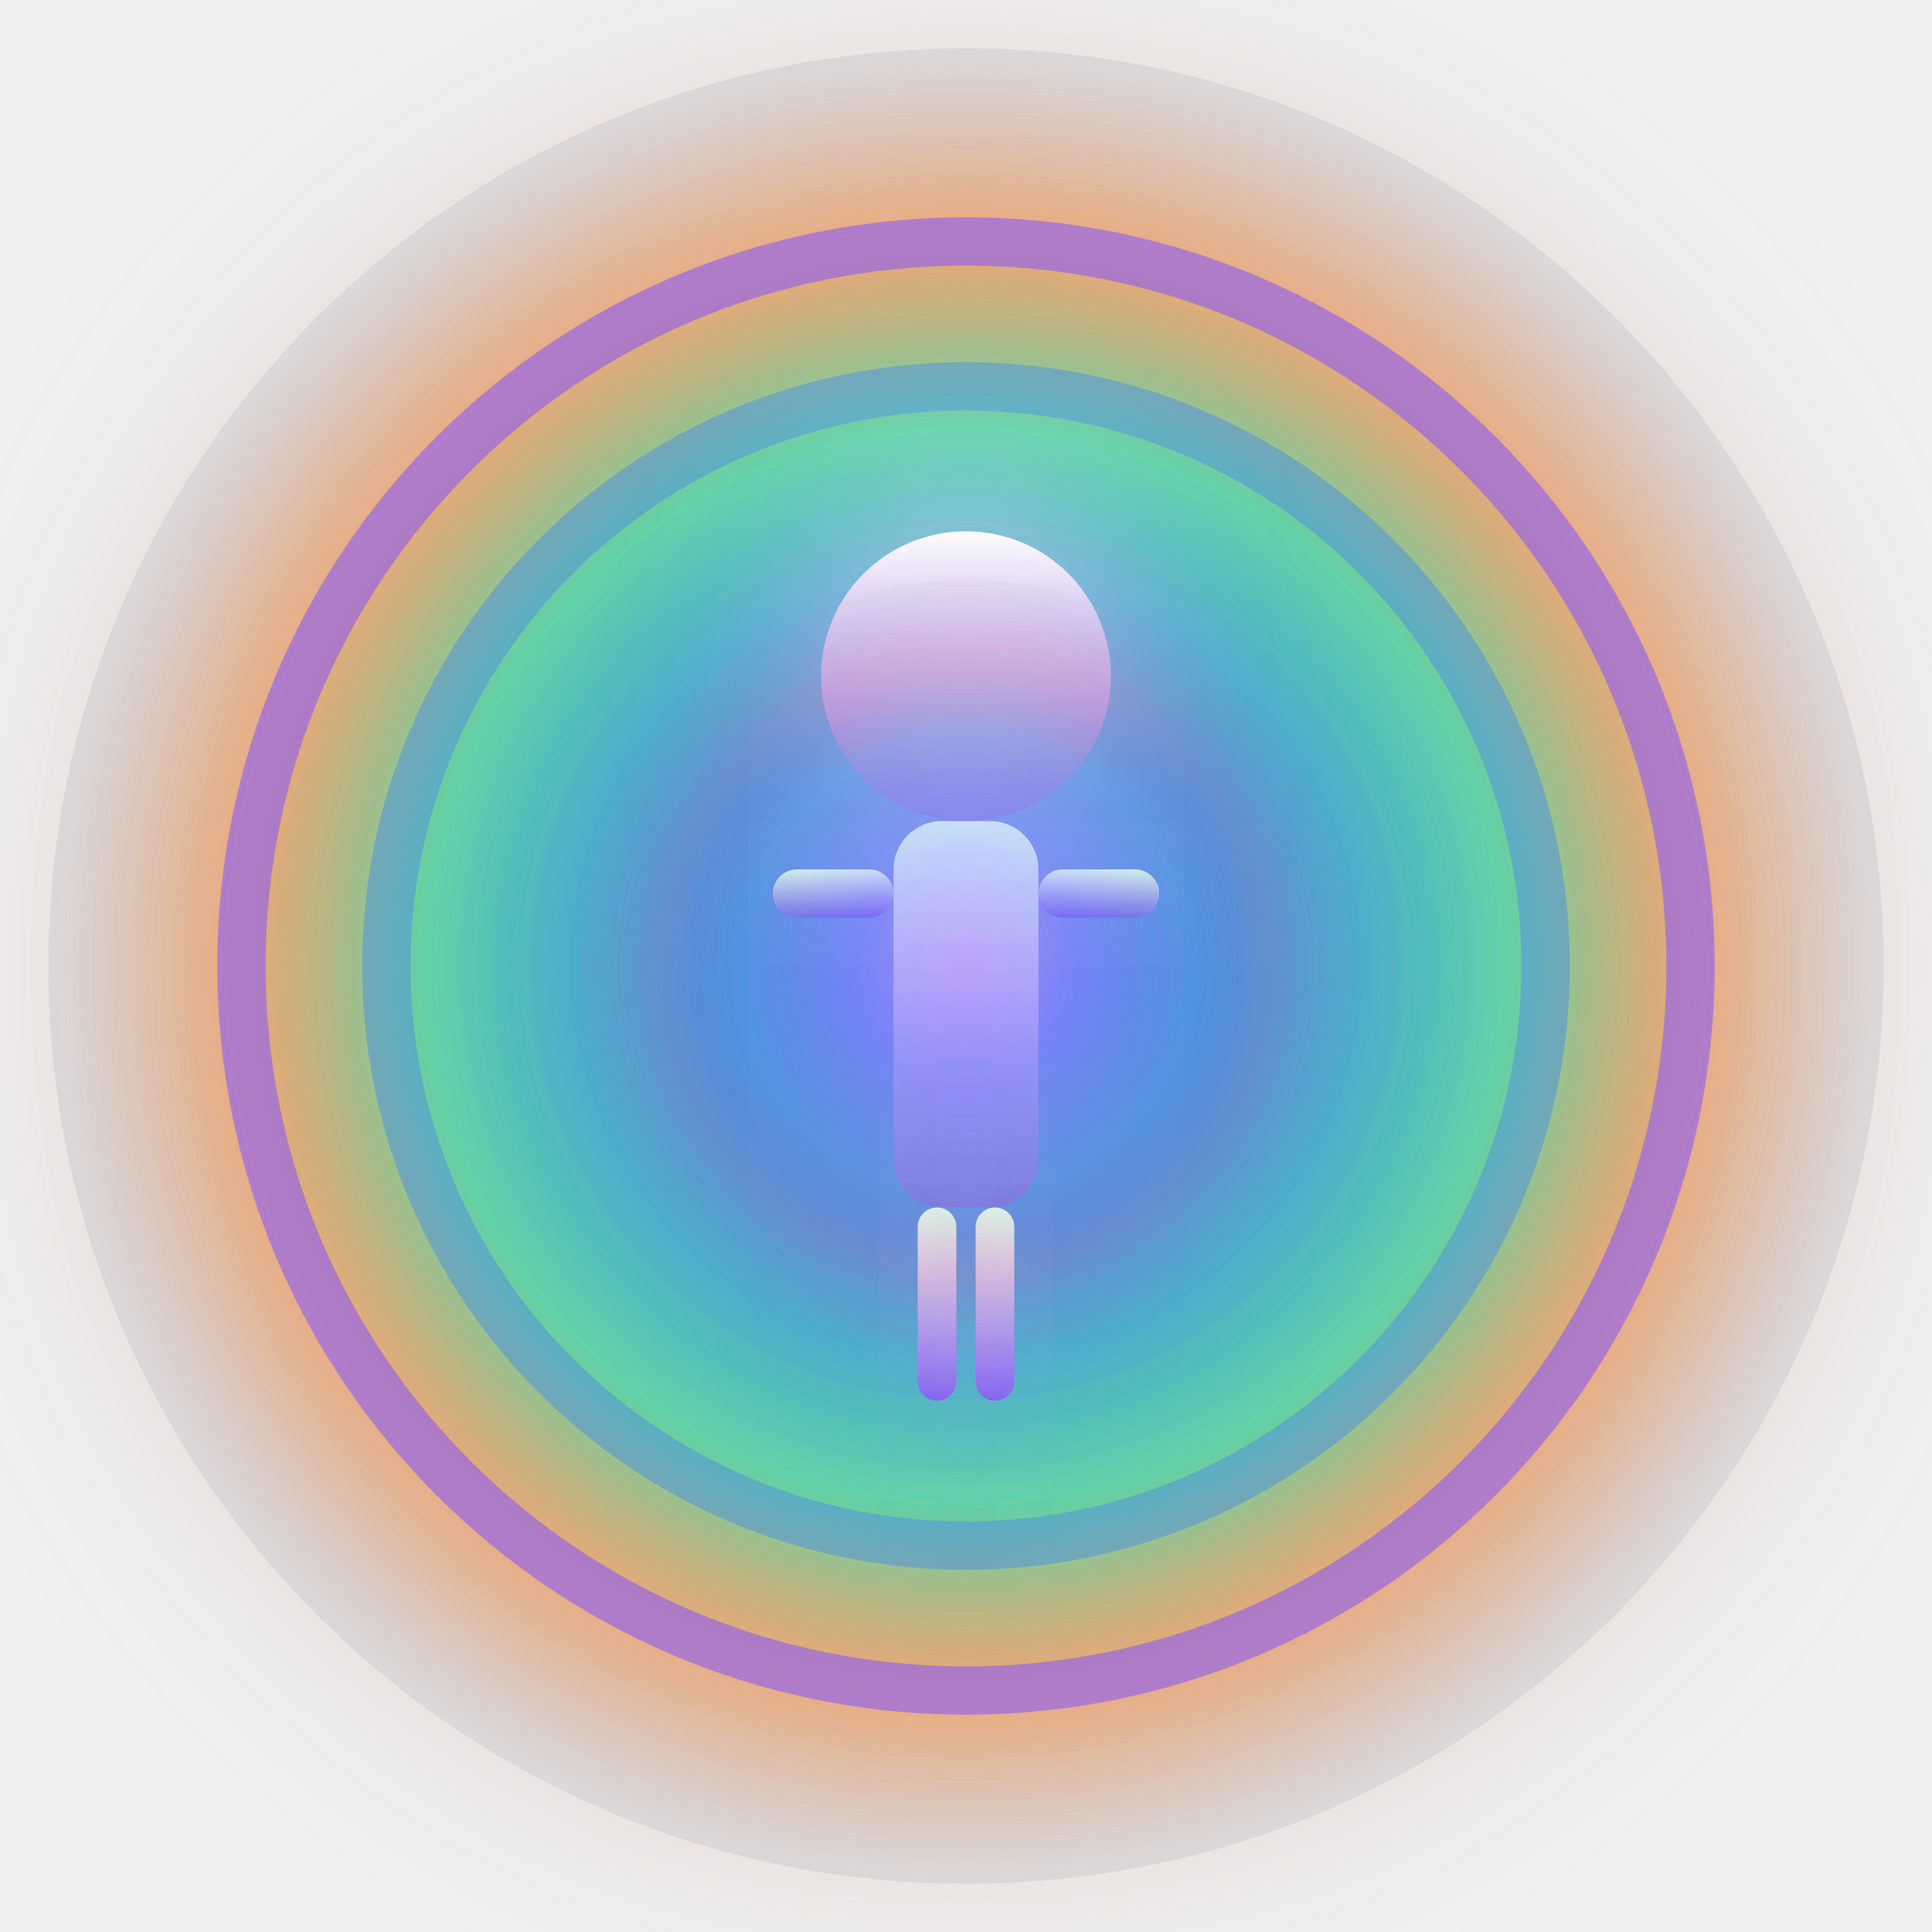
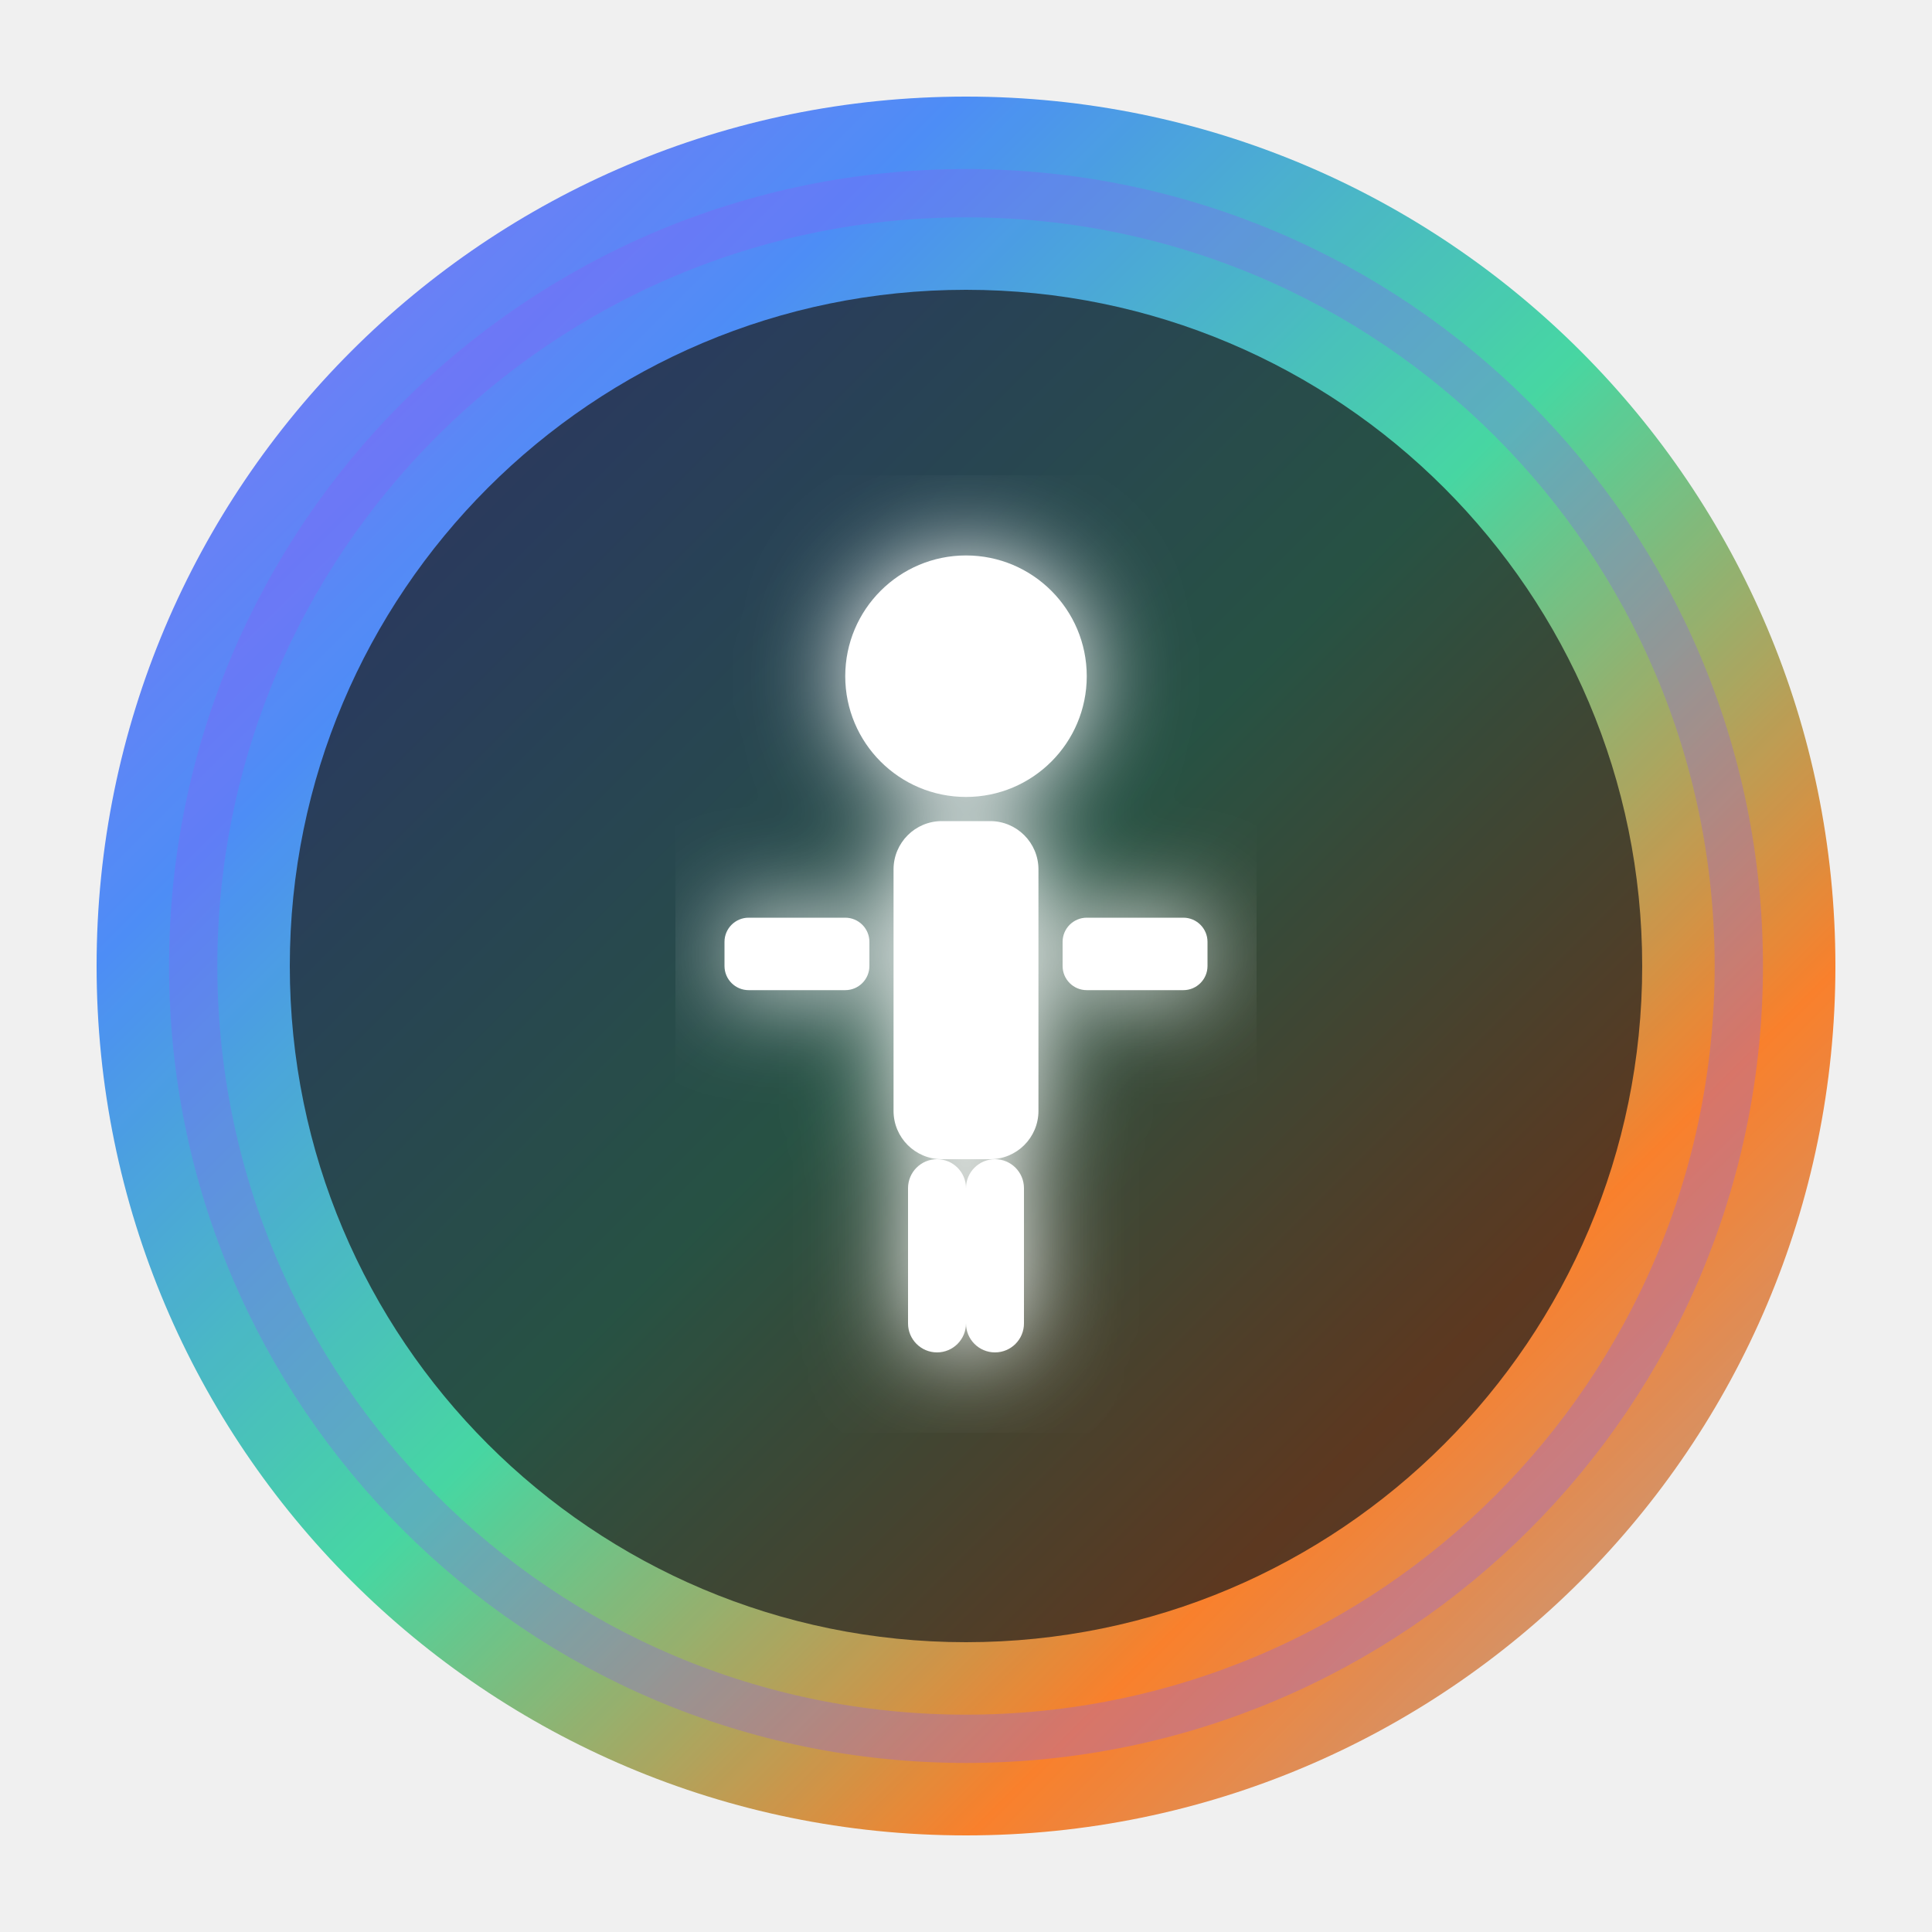
<svg xmlns="http://www.w3.org/2000/svg" width="40" height="40" viewBox="0 0 40 40">
  <defs>
-     <radialGradient id="mainAura" cx="50%" cy="50%" r="50%">
-       <stop offset="0%" style="stop-color:#8B5CF6;stop-opacity:1" />
-       <stop offset="30%" style="stop-color:#3B82F6;stop-opacity:0.8" />
-       <stop offset="60%" style="stop-color:#34D399;stop-opacity:0.6" />
-       <stop offset="80%" style="stop-color:#F97316;stop-opacity:0.4" />
-       <stop offset="100%" style="stop-color:#9CA3AF;stop-opacity:0.2" />
-     </radialGradient>
-     <linearGradient id="humanFigure" x1="0%" y1="0%" x2="0%" y2="100%">
-       <stop offset="0%" style="stop-color:#FFFFFF;stop-opacity:1" />
-       <stop offset="100%" style="stop-color:#8B5CF6;stop-opacity:0.9" />
+     <linearGradient id="auraGrad" x1="0%" y1="0%" x2="100%" y2="100%">
+       <stop offset="0%" style="stop-color:#8B5CF6" />
+       <stop offset="25%" style="stop-color:#3B82F6" />
+       <stop offset="50%" style="stop-color:#34D399" />
+       <stop offset="75%" style="stop-color:#F97316" />
+       <stop offset="100%" style="stop-color:#9CA3AF" />
    </linearGradient>
-     <filter id="strongGlow" x="-100%" y="-100%" width="300%" height="300%">
-       <feGaussianBlur stdDeviation="2" result="coloredBlur" />
+     <filter id="glow">
+       <feGaussianBlur stdDeviation="1" result="glow" />
      <feMerge>
-         <feMergeNode in="coloredBlur" />
+         <feMergeNode in="glow" />
        <feMergeNode in="SourceGraphic" />
      </feMerge>
    </filter>
  </defs>
-   <circle cx="20" cy="20" r="19" fill="url(#mainAura)" filter="url(#strongGlow)" />
-   <circle cx="20" cy="20" r="15" fill="none" stroke="#8B5CF6" stroke-width="1" opacity="0.6">
-     <animate attributeName="r" values="15;18;15" dur="2s" repeatCount="indefinite" />
-     <animate attributeName="opacity" values="0.6;0.2;0.6" dur="2s" repeatCount="indefinite" />
+   <circle cx="20" cy="20" r="18" fill="url(#auraGrad)" opacity="0.9" />
+   <circle cx="20" cy="20" r="14" fill="#1a1a1b" opacity="0.7" />
+   <g fill="white" filter="url(#glow)">
+     <circle cx="20" cy="14" r="2.5" />
+     <rect x="18.5" y="17" width="3" height="7" rx="1" />
+     <rect x="15" y="19" width="3" height="1.5" rx="0.5" />
+     <rect x="22" y="19" width="3" height="1.5" rx="0.5" />
+     <rect x="18.8" y="24" width="1.2" height="4" rx="0.6" />
+     <rect x="20" y="24" width="1.2" height="4" rx="0.6" />
+   </g>
+   <circle cx="20" cy="20" r="16" fill="none" stroke="#8B5CF6" stroke-width="1" opacity="0.3">
+     <animate attributeName="r" values="16;17;16" dur="2s" repeatCount="indefinite" />
+     <animate attributeName="opacity" values="0.3;0.1;0.3" dur="2s" repeatCount="indefinite" />
  </circle>
-   <circle cx="20" cy="20" r="12" fill="none" stroke="#3B82F6" stroke-width="1" opacity="0.4">
-     <animate attributeName="r" values="12;14;12" dur="3s" repeatCount="indefinite" />
-     <animate attributeName="opacity" values="0.4;0.1;0.4" dur="3s" repeatCount="indefinite" />
-   </circle>
-   <g transform="translate(20, 20)">
-     <circle cx="0" cy="-6" r="3" fill="url(#humanFigure)" filter="url(#strongGlow)" />
-     <rect x="-1.5" y="-3" width="3" height="8" rx="1" fill="url(#humanFigure)" filter="url(#strongGlow)" />
-     <rect x="-4" y="-2" width="2.5" height="1" rx="0.5" fill="url(#humanFigure)" filter="url(#strongGlow)" />
-     <rect x="1.5" y="-2" width="2.5" height="1" rx="0.5" fill="url(#humanFigure)" filter="url(#strongGlow)" />
-     <rect x="-1" y="5" width="0.8" height="4" rx="0.4" fill="url(#humanFigure)" filter="url(#strongGlow)" />
-     <rect x="0.2" y="5" width="0.8" height="4" rx="0.4" fill="url(#humanFigure)" filter="url(#strongGlow)" />
-   </g>
-   <circle cx="20" cy="20" r="8" fill="url(#mainAura)" opacity="0.3" filter="url(#strongGlow)" />
</svg>
